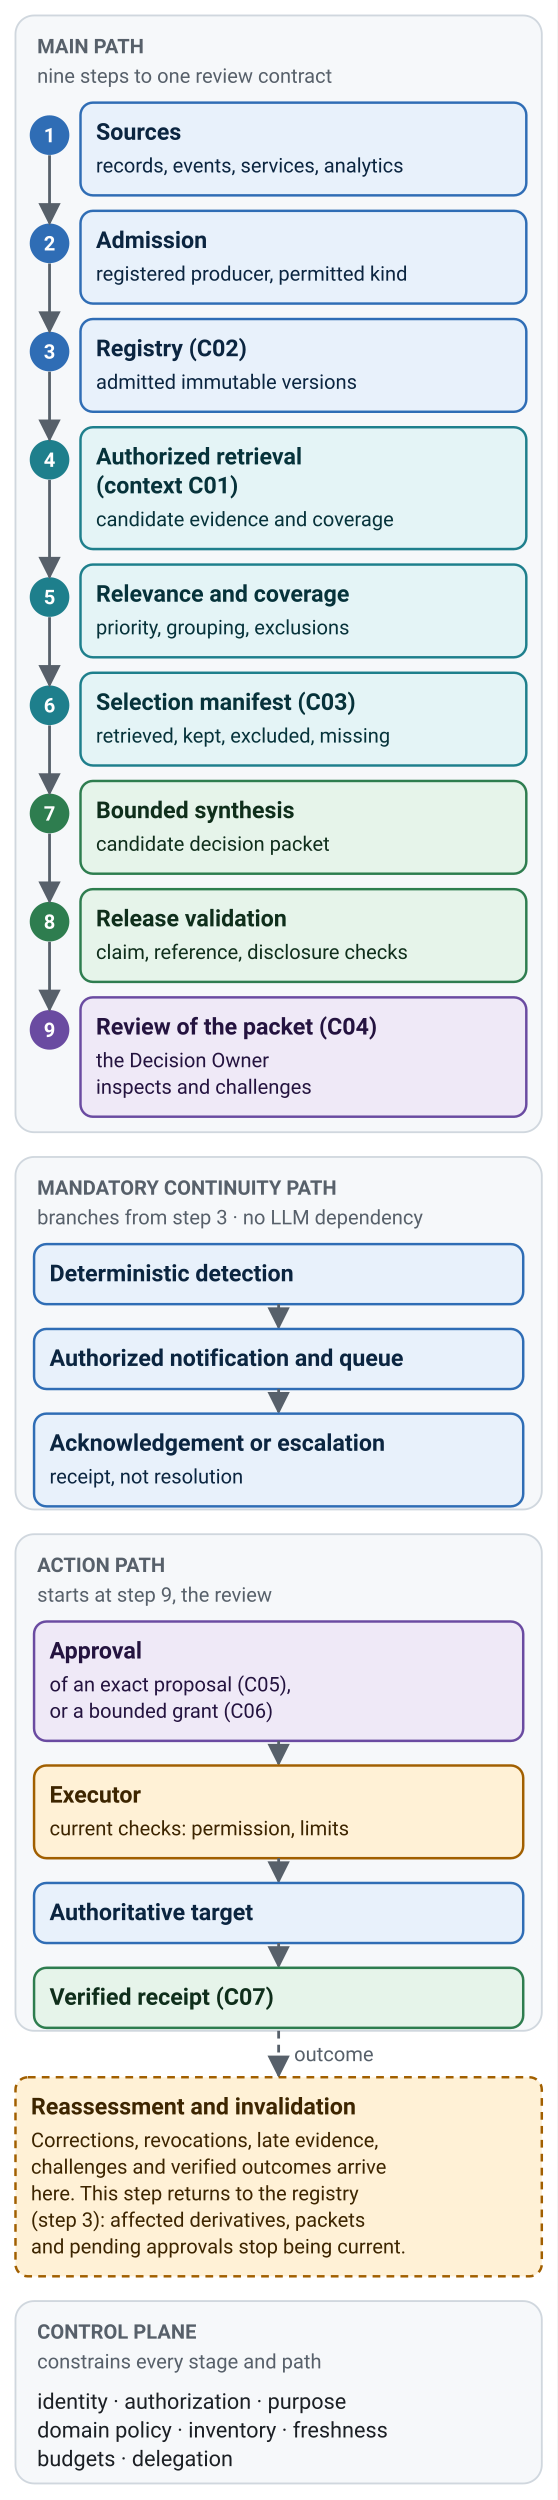
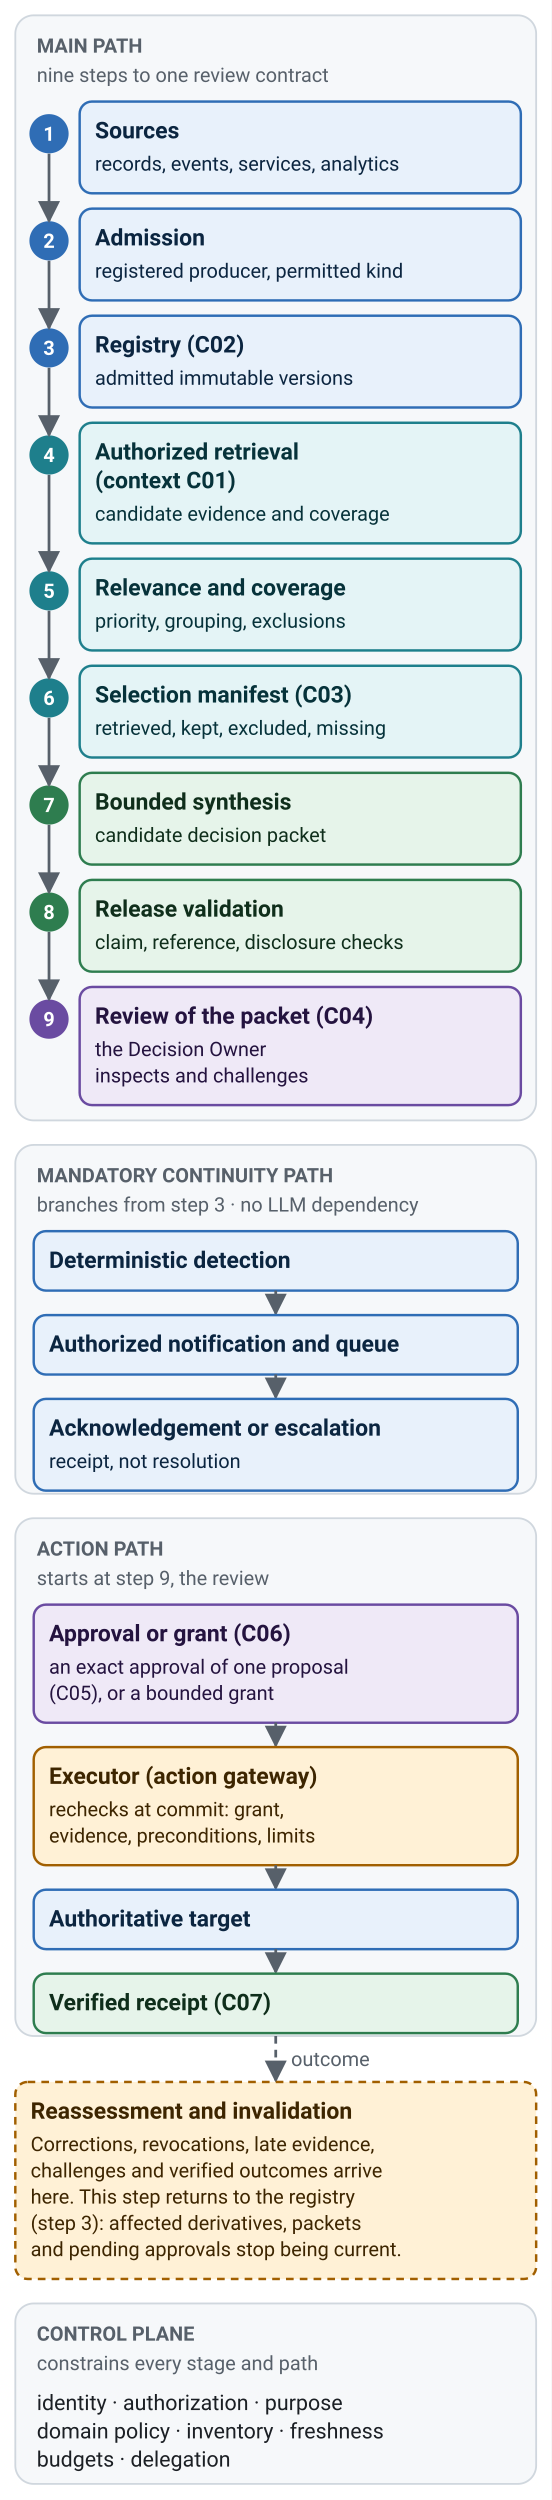
- <svg xmlns="http://www.w3.org/2000/svg" viewBox="0 0 360 1615" width="360" height="1615" role="img" aria-labelledby="t d" font-family="-apple-system, 'Segoe UI', Roboto, Helvetica, Arial, sans-serif">
+ <svg xmlns="http://www.w3.org/2000/svg" viewBox="0 0 360 1632" width="360" height="1632" role="img" aria-labelledby="t d" font-family="-apple-system, 'Segoe UI', Roboto, Helvetica, Arial, sans-serif">
  <defs>
    <marker id="arr" viewBox="0 0 10 10" refX="9" refY="5" markerWidth="8" markerHeight="8" orient="auto-start-reverse">
      <path d="M0 0 L10 5 L0 10 z" fill="#57606a" />
    </marker>
    <marker id="arrs" viewBox="0 0 10 10" refX="9" refY="5" markerWidth="5.5" markerHeight="5.5" orient="auto-start-reverse">
      <path d="M0 0 L10 5 L0 10 z" fill="#57606a" />
    </marker>
  </defs>
-   <rect width="360" height="1615" fill="#ffffff" />
+   <rect width="360" height="1632" fill="#ffffff" />
  <rect x="10.0" y="10.0" width="340.0" height="721.4" rx="12" fill="#f6f8fa" stroke="#d0d7de" stroke-width="1.2" />
  <text x="24.0" y="34.4" font-size="13" text-anchor="start" font-weight="700" fill="#57606a">MAIN PATH</text>
  <text x="24.0" y="53.5" font-size="13" text-anchor="start" fill="#57606a">nine steps to one review contract</text>
  <rect x="52.0" y="66.3" width="288.0" height="59.9" rx="8" fill="#E8F1FB" stroke="#2F6DB5" stroke-width="1.6" />
  <text x="62.0" y="90.3" font-size="15" text-anchor="start" font-weight="700" fill="#0B2540">Sources</text>
  <text x="62.0" y="111.4" font-size="13" text-anchor="start" fill="#0B2540">records, events, services, analytics</text>
  <circle cx="32.0" cy="87.3" r="12" fill="#2F6DB5" stroke="#2F6DB5" stroke-width="1.6" />
  <text x="32.0" y="91.9" font-size="13" text-anchor="middle" font-weight="700" fill="#ffffff">1</text>
  <rect x="52.0" y="136.2" width="288.0" height="59.9" rx="8" fill="#E8F1FB" stroke="#2F6DB5" stroke-width="1.6" />
  <text x="62.0" y="160.2" font-size="15" text-anchor="start" font-weight="700" fill="#0B2540">Admission</text>
  <text x="62.0" y="181.3" font-size="13" text-anchor="start" fill="#0B2540">registered producer, permitted kind</text>
  <circle cx="32.0" cy="157.2" r="12" fill="#2F6DB5" stroke="#2F6DB5" stroke-width="1.6" />
  <text x="32.0" y="161.8" font-size="13" text-anchor="middle" font-weight="700" fill="#ffffff">2</text>
  <path d="M32.0 100.3 L32.0 144.2" fill="none" stroke="#57606a" stroke-width="1.8" marker-end="url(#arr)" />
  <rect x="52.0" y="206.1" width="288.0" height="59.9" rx="8" fill="#E8F1FB" stroke="#2F6DB5" stroke-width="1.6" />
  <text x="62.0" y="230.1" font-size="15" text-anchor="start" font-weight="700" fill="#0B2540">Registry (C02)</text>
  <text x="62.0" y="251.2" font-size="13" text-anchor="start" fill="#0B2540">admitted immutable versions</text>
  <circle cx="32.0" cy="227.1" r="12" fill="#2F6DB5" stroke="#2F6DB5" stroke-width="1.6" />
  <text x="32.0" y="231.7" font-size="13" text-anchor="middle" font-weight="700" fill="#ffffff">3</text>
  <path d="M32.0 170.2 L32.0 214.1" fill="none" stroke="#57606a" stroke-width="1.8" marker-end="url(#arr)" />
  <rect x="52.0" y="276.0" width="288.0" height="78.7" rx="8" fill="#E4F4F6" stroke="#1E7F8C" stroke-width="1.6" />
  <text x="62.0" y="300.0" font-size="15" text-anchor="start" font-weight="700" fill="#06323A">Authorized retrieval</text>
  <text x="62.0" y="318.7" font-size="15" text-anchor="start" font-weight="700" fill="#06323A">(context C01)</text>
  <text x="62.0" y="339.9" font-size="13" text-anchor="start" fill="#06323A">candidate evidence and coverage</text>
  <circle cx="32.0" cy="297.0" r="12" fill="#1E7F8C" stroke="#1E7F8C" stroke-width="1.6" />
  <text x="32.0" y="301.6" font-size="13" text-anchor="middle" font-weight="700" fill="#ffffff">4</text>
  <path d="M32.0 240.1 L32.0 284.0" fill="none" stroke="#57606a" stroke-width="1.8" marker-end="url(#arr)" />
  <rect x="52.0" y="364.7" width="288.0" height="59.9" rx="8" fill="#E4F4F6" stroke="#1E7F8C" stroke-width="1.6" />
  <text x="62.0" y="388.7" font-size="15" text-anchor="start" font-weight="700" fill="#06323A">Relevance and coverage</text>
  <text x="62.0" y="409.8" font-size="13" text-anchor="start" fill="#06323A">priority, grouping, exclusions</text>
  <circle cx="32.0" cy="385.7" r="12" fill="#1E7F8C" stroke="#1E7F8C" stroke-width="1.6" />
  <text x="32.0" y="390.3" font-size="13" text-anchor="middle" font-weight="700" fill="#ffffff">5</text>
  <path d="M32.0 310.0 L32.0 372.7" fill="none" stroke="#57606a" stroke-width="1.8" marker-end="url(#arr)" />
  <rect x="52.0" y="434.6" width="288.0" height="59.9" rx="8" fill="#E4F4F6" stroke="#1E7F8C" stroke-width="1.6" />
  <text x="62.0" y="458.6" font-size="15" text-anchor="start" font-weight="700" fill="#06323A">Selection manifest (C03)</text>
  <text x="62.0" y="479.7" font-size="13" text-anchor="start" fill="#06323A">retrieved, kept, excluded, missing</text>
  <circle cx="32.0" cy="455.6" r="12" fill="#1E7F8C" stroke="#1E7F8C" stroke-width="1.6" />
  <text x="32.0" y="460.2" font-size="13" text-anchor="middle" font-weight="700" fill="#ffffff">6</text>
  <path d="M32.0 398.7 L32.0 442.6" fill="none" stroke="#57606a" stroke-width="1.8" marker-end="url(#arr)" />
  <rect x="52.0" y="504.5" width="288.0" height="59.9" rx="8" fill="#E6F4EA" stroke="#2E7D4F" stroke-width="1.6" />
  <text x="62.0" y="528.5" font-size="15" text-anchor="start" font-weight="700" fill="#0F2E1B">Bounded synthesis</text>
  <text x="62.0" y="549.6" font-size="13" text-anchor="start" fill="#0F2E1B">candidate decision packet</text>
  <circle cx="32.0" cy="525.5" r="12" fill="#2E7D4F" stroke="#2E7D4F" stroke-width="1.6" />
  <text x="32.0" y="530.1" font-size="13" text-anchor="middle" font-weight="700" fill="#ffffff">7</text>
  <path d="M32.0 468.6 L32.0 512.5" fill="none" stroke="#57606a" stroke-width="1.8" marker-end="url(#arr)" />
  <rect x="52.0" y="574.4" width="288.0" height="59.9" rx="8" fill="#E6F4EA" stroke="#2E7D4F" stroke-width="1.6" />
  <text x="62.0" y="598.4" font-size="15" text-anchor="start" font-weight="700" fill="#0F2E1B">Release validation</text>
  <text x="62.0" y="619.5" font-size="13" text-anchor="start" fill="#0F2E1B">claim, reference, disclosure checks</text>
  <circle cx="32.0" cy="595.4" r="12" fill="#2E7D4F" stroke="#2E7D4F" stroke-width="1.6" />
  <text x="32.0" y="600.0" font-size="13" text-anchor="middle" font-weight="700" fill="#ffffff">8</text>
  <path d="M32.0 538.5 L32.0 582.4" fill="none" stroke="#57606a" stroke-width="1.8" marker-end="url(#arr)" />
  <rect x="52.0" y="644.3" width="288.0" height="77.1" rx="8" fill="#EFE9F7" stroke="#6A4BA1" stroke-width="1.6" />
  <text x="62.0" y="668.3" font-size="15" text-anchor="start" font-weight="700" fill="#24133F">Review of the packet (C04)</text>
  <text x="62.0" y="689.4" font-size="13" text-anchor="start" fill="#24133F">the Decision Owner</text>
  <text x="62.0" y="706.6" font-size="13" text-anchor="start" fill="#24133F">inspects and challenges</text>
  <circle cx="32.0" cy="665.3" r="12" fill="#6A4BA1" stroke="#6A4BA1" stroke-width="1.6" />
  <text x="32.0" y="669.9" font-size="13" text-anchor="middle" font-weight="700" fill="#ffffff">9</text>
  <path d="M32.0 608.4 L32.0 652.3" fill="none" stroke="#57606a" stroke-width="1.8" marker-end="url(#arr)" />
  <rect x="10.0" y="747.4" width="340.0" height="227.7" rx="12" fill="#f6f8fa" stroke="#d0d7de" stroke-width="1.2" />
  <text x="24.0" y="771.8" font-size="13" text-anchor="start" font-weight="700" fill="#57606a">MANDATORY CONTINUITY PATH</text>
  <text x="24.0" y="790.9" font-size="13" text-anchor="start" fill="#57606a">branches from step 3 · no LLM dependency</text>
  <rect x="22.0" y="803.7" width="316.0" height="38.8" rx="8" fill="#E8F1FB" stroke="#2F6DB5" stroke-width="1.6" />
  <text x="32.0" y="827.7" font-size="15" text-anchor="start" font-weight="700" fill="#0B2540">Deterministic detection</text>
  <path d="M180.0 842.5 L180.0 857.5" fill="none" stroke="#57606a" stroke-width="1.8" marker-end="url(#arr)" />
  <rect x="22.0" y="858.5" width="316.0" height="38.8" rx="8" fill="#E8F1FB" stroke="#2F6DB5" stroke-width="1.6" />
  <text x="32.0" y="882.4" font-size="15" text-anchor="start" font-weight="700" fill="#0B2540">Authorized notification and queue</text>
  <path d="M180.0 897.2 L180.0 912.2" fill="none" stroke="#57606a" stroke-width="1.8" marker-end="url(#arr)" />
  <rect x="22.0" y="913.2" width="316.0" height="59.9" rx="8" fill="#E8F1FB" stroke="#2F6DB5" stroke-width="1.6" />
  <text x="32.0" y="937.2" font-size="15" text-anchor="start" font-weight="700" fill="#0B2540">Acknowledgement or escalation</text>
  <text x="32.0" y="958.3" font-size="13" text-anchor="start" fill="#0B2540">receipt, not resolution</text>
-   <rect x="10.0" y="991.1" width="340.0" height="320.8" rx="12" fill="#f6f8fa" stroke="#d0d7de" stroke-width="1.2" />
+   <rect x="10.0" y="991.1" width="340.0" height="338.0" rx="12" fill="#f6f8fa" stroke="#d0d7de" stroke-width="1.2" />
  <text x="24.0" y="1015.5" font-size="13" text-anchor="start" font-weight="700" fill="#57606a">ACTION PATH</text>
  <text x="24.0" y="1034.7" font-size="13" text-anchor="start" fill="#57606a">starts at step 9, the review</text>
  <rect x="22.0" y="1047.5" width="316.0" height="77.1" rx="8" fill="#EFE9F7" stroke="#6A4BA1" stroke-width="1.6" />
-   <text x="32.0" y="1071.4" font-size="15" text-anchor="start" font-weight="700" fill="#24133F">Approval</text>
-   <text x="32.0" y="1092.6" font-size="13" text-anchor="start" fill="#24133F">of an exact proposal (C05),</text>
-   <text x="32.0" y="1109.7" font-size="13" text-anchor="start" fill="#24133F">or a bounded grant (C06)</text>
+   <text x="32.0" y="1071.4" font-size="15" text-anchor="start" font-weight="700" fill="#24133F">Approval or grant (C06)</text>
+   <text x="32.0" y="1092.6" font-size="13" text-anchor="start" fill="#24133F">an exact approval of one proposal</text>
+   <text x="32.0" y="1109.7" font-size="13" text-anchor="start" fill="#24133F">(C05), or a bounded grant</text>
  <path d="M180.0 1124.5 L180.0 1139.5" fill="none" stroke="#57606a" stroke-width="1.8" marker-end="url(#arr)" />
-   <rect x="22.0" y="1140.5" width="316.0" height="59.9" rx="8" fill="#FFF1D6" stroke="#A15F00" stroke-width="1.6" />
-   <text x="32.0" y="1164.5" font-size="15" text-anchor="start" font-weight="700" fill="#3D2500">Executor</text>
-   <text x="32.0" y="1185.6" font-size="13" text-anchor="start" fill="#3D2500">current checks: permission, limits</text>
-   <path d="M180.0 1200.4 L180.0 1215.4" fill="none" stroke="#57606a" stroke-width="1.8" marker-end="url(#arr)" />
-   <rect x="22.0" y="1216.4" width="316.0" height="38.8" rx="8" fill="#E8F1FB" stroke="#2F6DB5" stroke-width="1.6" />
-   <text x="32.0" y="1240.4" font-size="15" text-anchor="start" font-weight="700" fill="#0B2540">Authoritative target</text>
-   <path d="M180.0 1255.2 L180.0 1270.2" fill="none" stroke="#57606a" stroke-width="1.8" marker-end="url(#arr)" />
-   <rect x="22.0" y="1271.2" width="316.0" height="38.8" rx="8" fill="#E6F4EA" stroke="#2E7D4F" stroke-width="1.6" />
-   <text x="32.0" y="1295.1" font-size="15" text-anchor="start" font-weight="700" fill="#0F2E1B">Verified receipt (C07)</text>
-   <path d="M180.0 1311.9 L180.0 1340.9" fill="none" stroke="#57606a" stroke-width="1.8" stroke-dasharray="5 4" marker-end="url(#arr)" />
-   <text x="190.0" y="1331.5" font-size="13" text-anchor="start" fill="#57606a">outcome</text>
-   <rect x="10.0" y="1341.9" width="340.0" height="128.6" rx="8" fill="#FFF1D6" stroke="#A15F00" stroke-width="1.6" stroke-dasharray="5 4" />
-   <text x="20.0" y="1365.9" font-size="15" text-anchor="start" font-weight="700" fill="#3D2500">Reassessment and invalidation</text>
-   <text x="20.0" y="1387.0" font-size="13" text-anchor="start" fill="#3D2500">Corrections, revocations, late evidence,</text>
-   <text x="20.0" y="1404.2" font-size="13" text-anchor="start" fill="#3D2500">challenges and verified outcomes arrive</text>
-   <text x="20.0" y="1421.4" font-size="13" text-anchor="start" fill="#3D2500">here. This step returns to the registry</text>
-   <text x="20.0" y="1438.5" font-size="13" text-anchor="start" fill="#3D2500">(step 3): affected derivatives, packets</text>
-   <text x="20.0" y="1455.7" font-size="13" text-anchor="start" fill="#3D2500">and pending approvals stop being current.</text>
-   <rect x="10.0" y="1486.5" width="340.0" height="117.8" rx="12" fill="#f6f8fa" stroke="#d0d7de" stroke-width="1.2" />
-   <text x="24.0" y="1510.8" font-size="13" text-anchor="start" font-weight="700" fill="#57606a">CONTROL PLANE</text>
-   <text x="24.0" y="1530.0" font-size="13" text-anchor="start" fill="#57606a">constrains every stage and path</text>
-   <text x="24.0" y="1556.1" font-size="14" text-anchor="start" fill="#1b1f24">identity · authorization · purpose</text>
-   <text x="24.0" y="1574.6" font-size="14" text-anchor="start" fill="#1b1f24">domain policy · inventory · freshness</text>
-   <text x="24.0" y="1593.1" font-size="14" text-anchor="start" fill="#1b1f24">budgets · delegation</text>
+   <rect x="22.0" y="1140.5" width="316.0" height="77.1" rx="8" fill="#FFF1D6" stroke="#A15F00" stroke-width="1.6" />
+   <text x="32.0" y="1164.5" font-size="15" text-anchor="start" font-weight="700" fill="#3D2500">Executor (action gateway)</text>
+   <text x="32.0" y="1185.6" font-size="13" text-anchor="start" fill="#3D2500">rechecks at commit: grant,</text>
+   <text x="32.0" y="1202.8" font-size="13" text-anchor="start" fill="#3D2500">evidence, preconditions, limits</text>
+   <path d="M180.0 1217.6 L180.0 1232.6" fill="none" stroke="#57606a" stroke-width="1.8" marker-end="url(#arr)" />
+   <rect x="22.0" y="1233.6" width="316.0" height="38.8" rx="8" fill="#E8F1FB" stroke="#2F6DB5" stroke-width="1.6" />
+   <text x="32.0" y="1257.6" font-size="15" text-anchor="start" font-weight="700" fill="#0B2540">Authoritative target</text>
+   <path d="M180.0 1272.4 L180.0 1287.4" fill="none" stroke="#57606a" stroke-width="1.8" marker-end="url(#arr)" />
+   <rect x="22.0" y="1288.4" width="316.0" height="38.8" rx="8" fill="#E6F4EA" stroke="#2E7D4F" stroke-width="1.6" />
+   <text x="32.0" y="1312.3" font-size="15" text-anchor="start" font-weight="700" fill="#0F2E1B">Verified receipt (C07)</text>
+   <path d="M180.0 1329.1 L180.0 1358.1" fill="none" stroke="#57606a" stroke-width="1.8" stroke-dasharray="5 4" marker-end="url(#arr)" />
+   <text x="190.0" y="1348.7" font-size="13" text-anchor="start" fill="#57606a">outcome</text>
+   <rect x="10.0" y="1359.1" width="340.0" height="128.6" rx="8" fill="#FFF1D6" stroke="#A15F00" stroke-width="1.6" stroke-dasharray="5 4" />
+   <text x="20.0" y="1383.1" font-size="15" text-anchor="start" font-weight="700" fill="#3D2500">Reassessment and invalidation</text>
+   <text x="20.0" y="1404.2" font-size="13" text-anchor="start" fill="#3D2500">Corrections, revocations, late evidence,</text>
+   <text x="20.0" y="1421.4" font-size="13" text-anchor="start" fill="#3D2500">challenges and verified outcomes arrive</text>
+   <text x="20.0" y="1438.5" font-size="13" text-anchor="start" fill="#3D2500">here. This step returns to the registry</text>
+   <text x="20.0" y="1455.7" font-size="13" text-anchor="start" fill="#3D2500">(step 3): affected derivatives, packets</text>
+   <text x="20.0" y="1472.8" font-size="13" text-anchor="start" fill="#3D2500">and pending approvals stop being current.</text>
+   <rect x="10.0" y="1503.7" width="340.0" height="117.8" rx="12" fill="#f6f8fa" stroke="#d0d7de" stroke-width="1.2" />
+   <text x="24.0" y="1528.0" font-size="13" text-anchor="start" font-weight="700" fill="#57606a">CONTROL PLANE</text>
+   <text x="24.0" y="1547.2" font-size="13" text-anchor="start" fill="#57606a">constrains every stage and path</text>
+   <text x="24.0" y="1573.3" font-size="14" text-anchor="start" fill="#1b1f24">identity · authorization · purpose</text>
+   <text x="24.0" y="1591.8" font-size="14" text-anchor="start" fill="#1b1f24">domain policy · inventory · freshness</text>
+   <text x="24.0" y="1610.2" font-size="14" text-anchor="start" fill="#1b1f24">budgets · delegation</text>
</svg>
